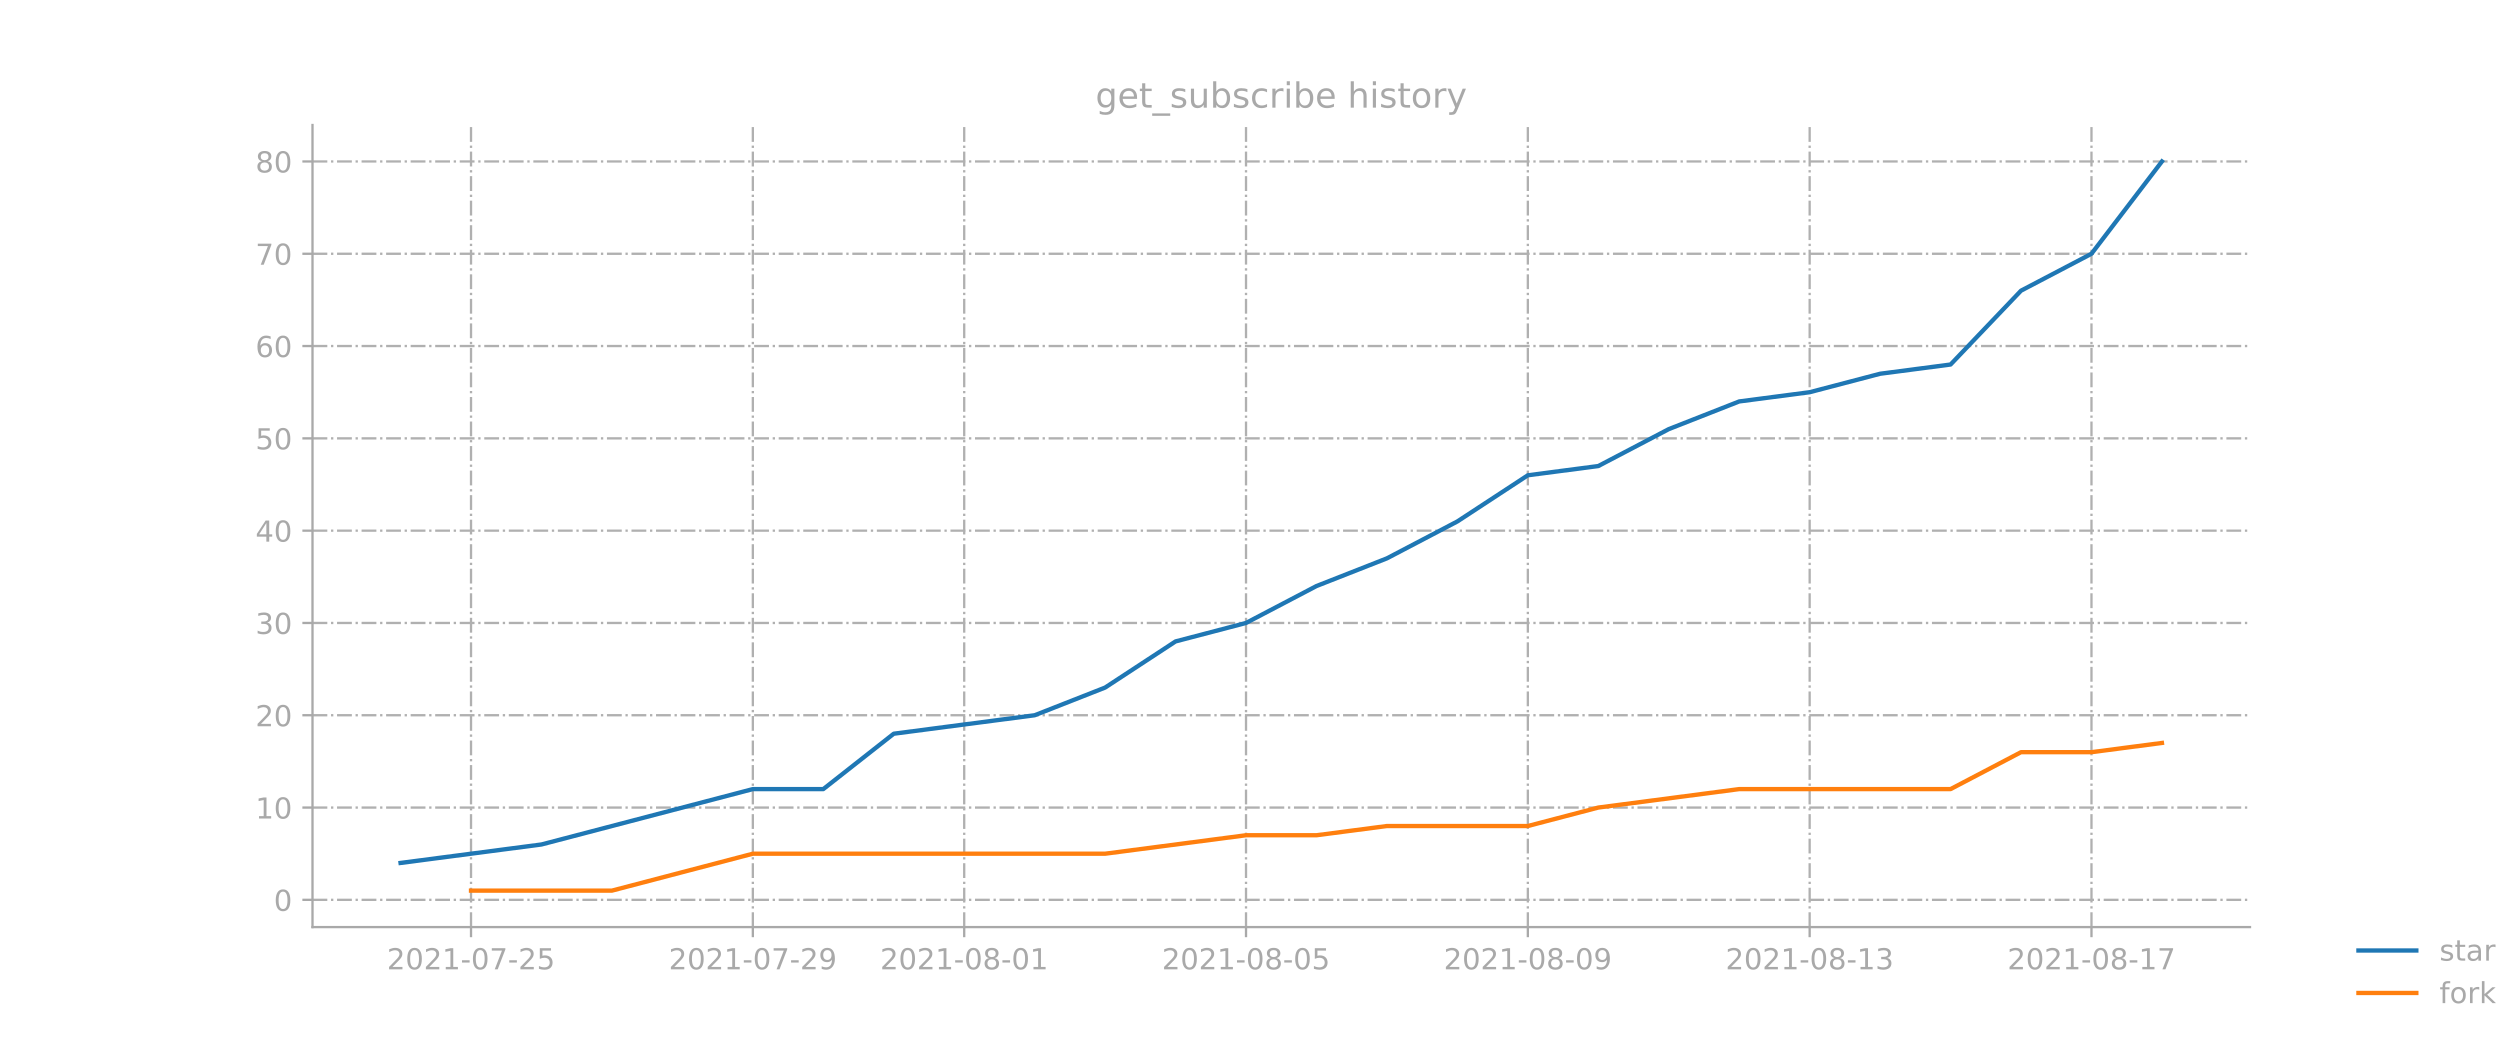
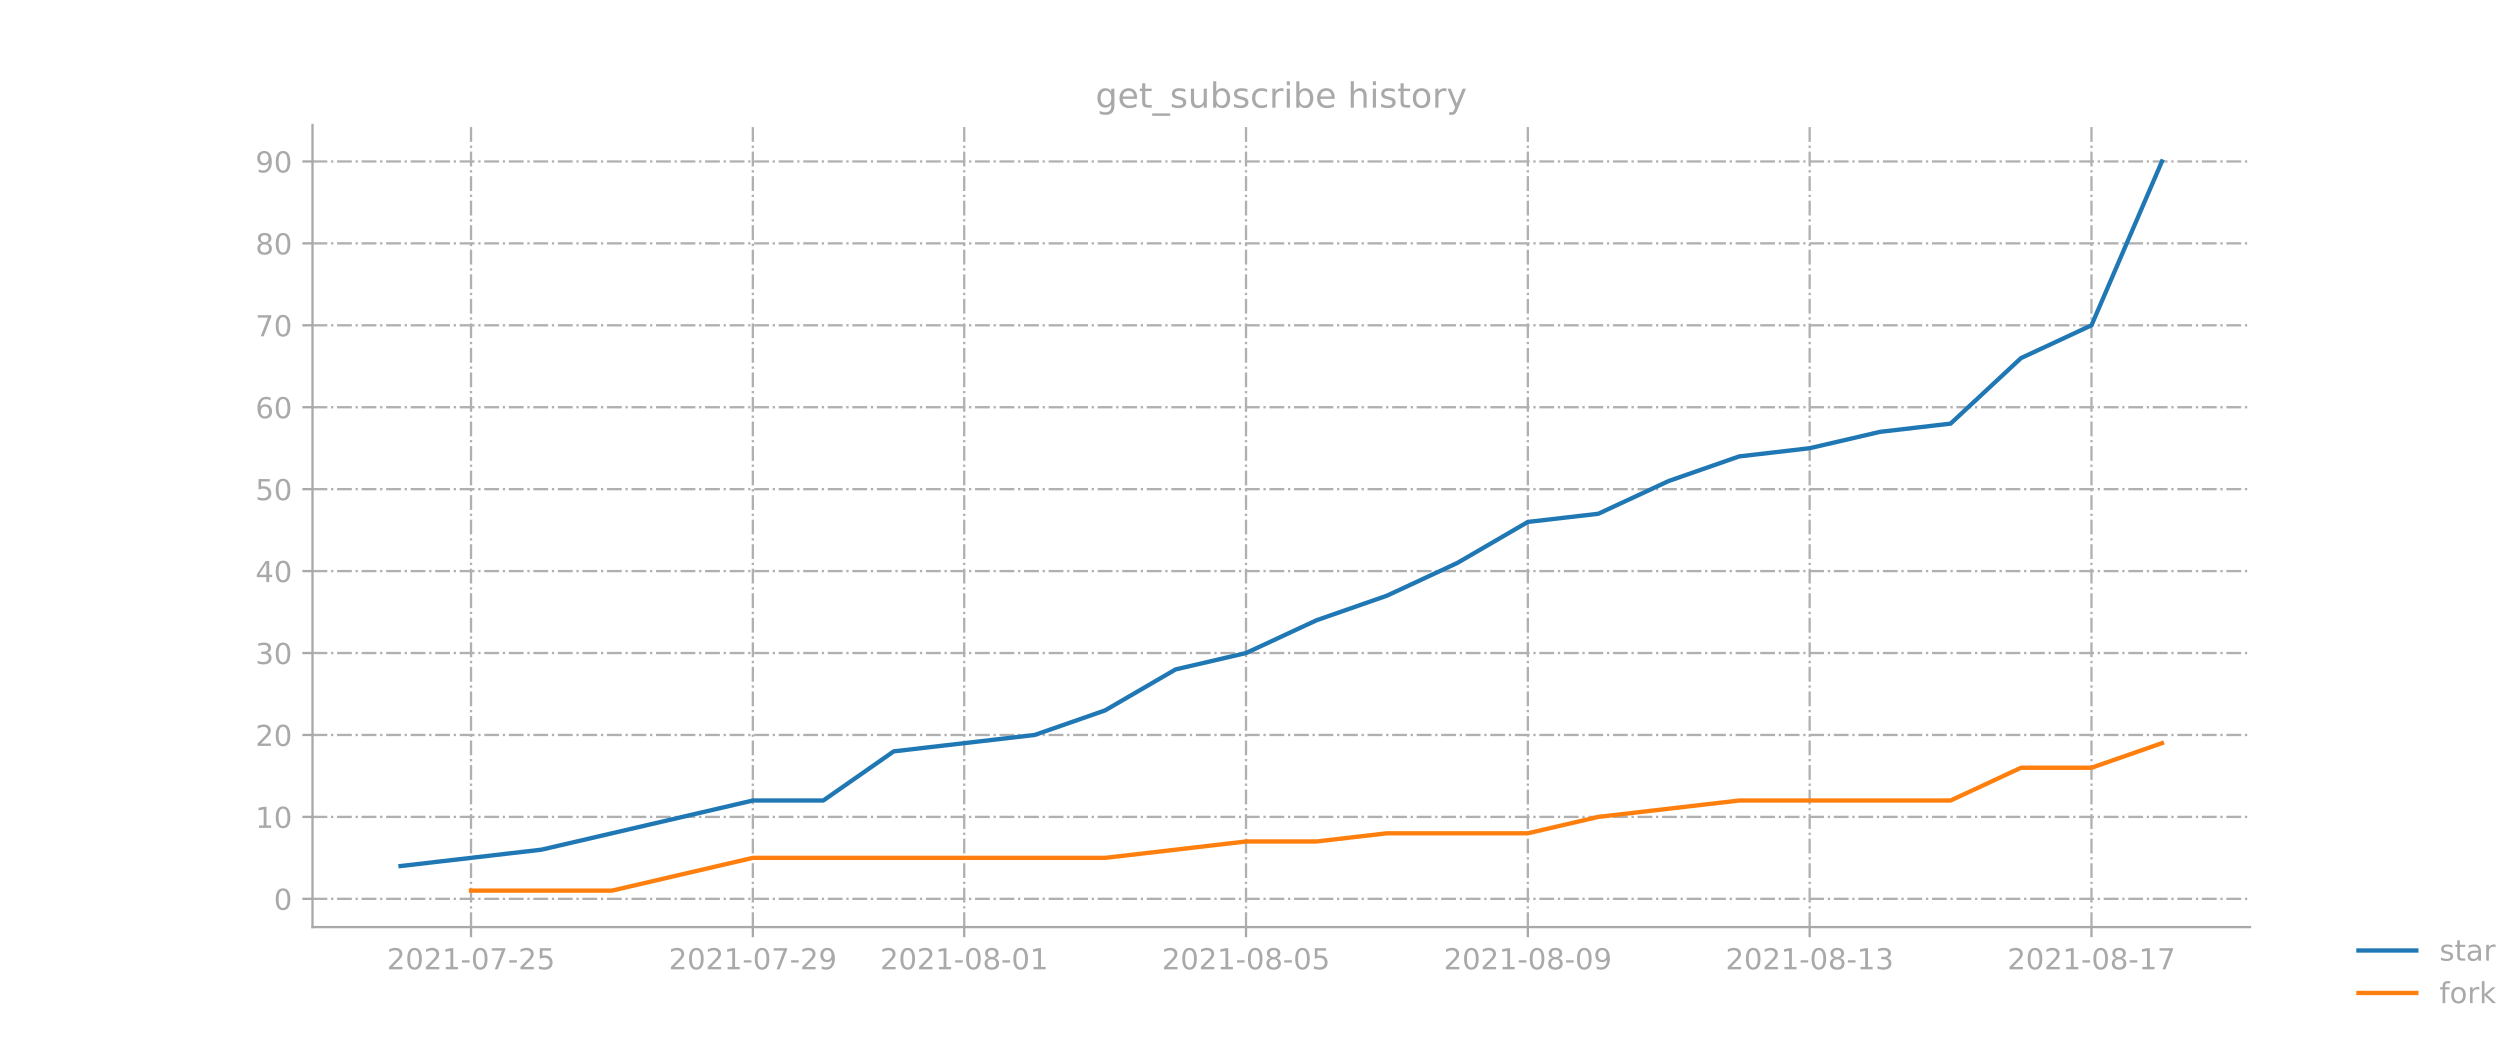
<svg xmlns="http://www.w3.org/2000/svg" xmlns:xlink="http://www.w3.org/1999/xlink" height="360pt" version="1.1" viewBox="0 0 864 360" width="864pt">
  <defs>
    <style type="text/css">*{stroke-linecap:butt;stroke-linejoin:round;}</style>
  </defs>
  <g id="figure_1">
    <g id="patch_1">
      <path d="M 0 360  L 864 360  L 864 0  L 0 0  z " style="fill:none;opacity:0;" />
    </g>
    <g id="axes_1">
      <g id="patch_2">
        <path d="M 108 320.4  L 777.6 320.4  L 777.6 43.2  L 108 43.2  z " style="fill:none;opacity:0;" />
      </g>
      <g id="matplotlib.axis_1">
        <g id="xtick_1">
          <g id="line2d_1">
-             <path clip-path="url(#p1c709c37b5)" d="M 162.785 320.4  L 162.785 43.2  " style="fill:none;stroke:#b0b0b0;stroke-dasharray:5.12,1.28,0.8,1.28;stroke-dashoffset:0;stroke-width:0.8;" />
+             <path clip-path="url(#p28d7fc9096)" d="M 162.785 320.4  L 162.785 43.2  " style="fill:none;stroke:#b0b0b0;stroke-dasharray:5.12,1.28,0.8,1.28;stroke-dashoffset:0;stroke-width:0.8;" />
          </g>
          <g id="line2d_2">
            <defs>
-               <path d="M 0 0  L 0 3.5  " id="mc804de8521" style="stroke:#a9a9a9;stroke-width:0.8;" />
+               <path d="M 0 0  L 0 3.5  " id="mc73b1f14db" style="stroke:#a9a9a9;stroke-width:0.8;" />
            </defs>
            <g>
-               <use style="fill:#a9a9a9;stroke:#a9a9a9;stroke-width:0.8;" x="162.785" xlink:href="#mc804de8521" y="320.4" />
+               <use style="fill:#a9a9a9;stroke:#a9a9a9;stroke-width:0.8;" x="162.785" xlink:href="#mc73b1f14db" y="320.4" />
            </g>
          </g>
          <g id="text_1">
            <g style="fill:#a9a9a9;" transform="translate(133.7276 334.9984)scale(0.1 -0.1)">
              <defs>
                <path d="M 1228 531  L 3431 531  L 3431 0  L 469 0  L 469 531  Q 828 903 1448 1529  Q 2069 2156 2228 2338  Q 2531 2678 2651 2914  Q 2772 3150 2772 3378  Q 2772 3750 2511 3984  Q 2250 4219 1831 4219  Q 1534 4219 1204 4116  Q 875 4013 500 3803  L 500 4441  Q 881 4594 1212 4672  Q 1544 4750 1819 4750  Q 2544 4750 2975 4387  Q 3406 4025 3406 3419  Q 3406 3131 3298 2873  Q 3191 2616 2906 2266  Q 2828 2175 2409 1742  Q 1991 1309 1228 531  z " id="DejaVuSans-32" transform="scale(0.015625)" />
                <path d="M 2034 4250  Q 1547 4250 1301 3770  Q 1056 3291 1056 2328  Q 1056 1369 1301 889  Q 1547 409 2034 409  Q 2525 409 2770 889  Q 3016 1369 3016 2328  Q 3016 3291 2770 3770  Q 2525 4250 2034 4250  z M 2034 4750  Q 2819 4750 3233 4129  Q 3647 3509 3647 2328  Q 3647 1150 3233 529  Q 2819 -91 2034 -91  Q 1250 -91 836 529  Q 422 1150 422 2328  Q 422 3509 836 4129  Q 1250 4750 2034 4750  z " id="DejaVuSans-30" transform="scale(0.015625)" />
                <path d="M 794 531  L 1825 531  L 1825 4091  L 703 3866  L 703 4441  L 1819 4666  L 2450 4666  L 2450 531  L 3481 531  L 3481 0  L 794 0  L 794 531  z " id="DejaVuSans-31" transform="scale(0.015625)" />
                <path d="M 313 2009  L 1997 2009  L 1997 1497  L 313 1497  L 313 2009  z " id="DejaVuSans-2d" transform="scale(0.015625)" />
                <path d="M 525 4666  L 3525 4666  L 3525 4397  L 1831 0  L 1172 0  L 2766 4134  L 525 4134  L 525 4666  z " id="DejaVuSans-37" transform="scale(0.015625)" />
                <path d="M 691 4666  L 3169 4666  L 3169 4134  L 1269 4134  L 1269 2991  Q 1406 3038 1543 3061  Q 1681 3084 1819 3084  Q 2600 3084 3056 2656  Q 3513 2228 3513 1497  Q 3513 744 3044 326  Q 2575 -91 1722 -91  Q 1428 -91 1123 -41  Q 819 9 494 109  L 494 744  Q 775 591 1075 516  Q 1375 441 1709 441  Q 2250 441 2565 725  Q 2881 1009 2881 1497  Q 2881 1984 2565 2268  Q 2250 2553 1709 2553  Q 1456 2553 1204 2497  Q 953 2441 691 2322  L 691 4666  z " id="DejaVuSans-35" transform="scale(0.015625)" />
              </defs>
              <use xlink:href="#DejaVuSans-32" />
              <use x="63.623" xlink:href="#DejaVuSans-30" />
              <use x="127.246" xlink:href="#DejaVuSans-32" />
              <use x="190.869" xlink:href="#DejaVuSans-31" />
              <use x="254.492" xlink:href="#DejaVuSans-2d" />
              <use x="290.576" xlink:href="#DejaVuSans-30" />
              <use x="354.199" xlink:href="#DejaVuSans-37" />
              <use x="417.822" xlink:href="#DejaVuSans-2d" />
              <use x="453.906" xlink:href="#DejaVuSans-32" />
              <use x="517.529" xlink:href="#DejaVuSans-35" />
            </g>
          </g>
        </g>
        <g id="xtick_2">
          <g id="line2d_3">
-             <path clip-path="url(#p1c709c37b5)" d="M 260.182 320.4  L 260.182 43.2  " style="fill:none;stroke:#b0b0b0;stroke-dasharray:5.12,1.28,0.8,1.28;stroke-dashoffset:0;stroke-width:0.8;" />
+             <path clip-path="url(#p28d7fc9096)" d="M 260.182 320.4  L 260.182 43.2  " style="fill:none;stroke:#b0b0b0;stroke-dasharray:5.12,1.28,0.8,1.28;stroke-dashoffset:0;stroke-width:0.8;" />
          </g>
          <g id="line2d_4">
            <g>
-               <use style="fill:#a9a9a9;stroke:#a9a9a9;stroke-width:0.8;" x="260.182" xlink:href="#mc804de8521" y="320.4" />
+               <use style="fill:#a9a9a9;stroke:#a9a9a9;stroke-width:0.8;" x="260.182" xlink:href="#mc73b1f14db" y="320.4" />
            </g>
          </g>
          <g id="text_2">
            <g style="fill:#a9a9a9;" transform="translate(231.124 334.9984)scale(0.1 -0.1)">
              <defs>
                <path d="M 703 97  L 703 672  Q 941 559 1184 500  Q 1428 441 1663 441  Q 2288 441 2617 861  Q 2947 1281 2994 2138  Q 2813 1869 2534 1725  Q 2256 1581 1919 1581  Q 1219 1581 811 2004  Q 403 2428 403 3163  Q 403 3881 828 4315  Q 1253 4750 1959 4750  Q 2769 4750 3195 4129  Q 3622 3509 3622 2328  Q 3622 1225 3098 567  Q 2575 -91 1691 -91  Q 1453 -91 1209 -44  Q 966 3 703 97  z M 1959 2075  Q 2384 2075 2632 2365  Q 2881 2656 2881 3163  Q 2881 3666 2632 3958  Q 2384 4250 1959 4250  Q 1534 4250 1286 3958  Q 1038 3666 1038 3163  Q 1038 2656 1286 2365  Q 1534 2075 1959 2075  z " id="DejaVuSans-39" transform="scale(0.015625)" />
              </defs>
              <use xlink:href="#DejaVuSans-32" />
              <use x="63.623" xlink:href="#DejaVuSans-30" />
              <use x="127.246" xlink:href="#DejaVuSans-32" />
              <use x="190.869" xlink:href="#DejaVuSans-31" />
              <use x="254.492" xlink:href="#DejaVuSans-2d" />
              <use x="290.576" xlink:href="#DejaVuSans-30" />
              <use x="354.199" xlink:href="#DejaVuSans-37" />
              <use x="417.822" xlink:href="#DejaVuSans-2d" />
              <use x="453.906" xlink:href="#DejaVuSans-32" />
              <use x="517.529" xlink:href="#DejaVuSans-39" />
            </g>
          </g>
        </g>
        <g id="xtick_3">
          <g id="line2d_5">
-             <path clip-path="url(#p1c709c37b5)" d="M 333.229 320.4  L 333.229 43.2  " style="fill:none;stroke:#b0b0b0;stroke-dasharray:5.12,1.28,0.8,1.28;stroke-dashoffset:0;stroke-width:0.8;" />
+             <path clip-path="url(#p28d7fc9096)" d="M 333.229 320.4  L 333.229 43.2  " style="fill:none;stroke:#b0b0b0;stroke-dasharray:5.12,1.28,0.8,1.28;stroke-dashoffset:0;stroke-width:0.8;" />
          </g>
          <g id="line2d_6">
            <g>
-               <use style="fill:#a9a9a9;stroke:#a9a9a9;stroke-width:0.8;" x="333.229" xlink:href="#mc804de8521" y="320.4" />
+               <use style="fill:#a9a9a9;stroke:#a9a9a9;stroke-width:0.8;" x="333.229" xlink:href="#mc73b1f14db" y="320.4" />
            </g>
          </g>
          <g id="text_3">
            <g style="fill:#a9a9a9;" transform="translate(304.1713 334.9984)scale(0.1 -0.1)">
              <defs>
                <path d="M 2034 2216  Q 1584 2216 1326 1975  Q 1069 1734 1069 1313  Q 1069 891 1326 650  Q 1584 409 2034 409  Q 2484 409 2743 651  Q 3003 894 3003 1313  Q 3003 1734 2745 1975  Q 2488 2216 2034 2216  z M 1403 2484  Q 997 2584 770 2862  Q 544 3141 544 3541  Q 544 4100 942 4425  Q 1341 4750 2034 4750  Q 2731 4750 3128 4425  Q 3525 4100 3525 3541  Q 3525 3141 3298 2862  Q 3072 2584 2669 2484  Q 3125 2378 3379 2068  Q 3634 1759 3634 1313  Q 3634 634 3220 271  Q 2806 -91 2034 -91  Q 1263 -91 848 271  Q 434 634 434 1313  Q 434 1759 690 2068  Q 947 2378 1403 2484  z M 1172 3481  Q 1172 3119 1398 2916  Q 1625 2713 2034 2713  Q 2441 2713 2670 2916  Q 2900 3119 2900 3481  Q 2900 3844 2670 4047  Q 2441 4250 2034 4250  Q 1625 4250 1398 4047  Q 1172 3844 1172 3481  z " id="DejaVuSans-38" transform="scale(0.015625)" />
              </defs>
              <use xlink:href="#DejaVuSans-32" />
              <use x="63.623" xlink:href="#DejaVuSans-30" />
              <use x="127.246" xlink:href="#DejaVuSans-32" />
              <use x="190.869" xlink:href="#DejaVuSans-31" />
              <use x="254.492" xlink:href="#DejaVuSans-2d" />
              <use x="290.576" xlink:href="#DejaVuSans-30" />
              <use x="354.199" xlink:href="#DejaVuSans-38" />
              <use x="417.822" xlink:href="#DejaVuSans-2d" />
              <use x="453.906" xlink:href="#DejaVuSans-30" />
              <use x="517.529" xlink:href="#DejaVuSans-31" />
            </g>
          </g>
        </g>
        <g id="xtick_4">
          <g id="line2d_7">
-             <path clip-path="url(#p1c709c37b5)" d="M 430.625 320.4  L 430.625 43.2  " style="fill:none;stroke:#b0b0b0;stroke-dasharray:5.12,1.28,0.8,1.28;stroke-dashoffset:0;stroke-width:0.8;" />
+             <path clip-path="url(#p28d7fc9096)" d="M 430.625 320.4  L 430.625 43.2  " style="fill:none;stroke:#b0b0b0;stroke-dasharray:5.12,1.28,0.8,1.28;stroke-dashoffset:0;stroke-width:0.8;" />
          </g>
          <g id="line2d_8">
            <g>
-               <use style="fill:#a9a9a9;stroke:#a9a9a9;stroke-width:0.8;" x="430.625" xlink:href="#mc804de8521" y="320.4" />
+               <use style="fill:#a9a9a9;stroke:#a9a9a9;stroke-width:0.8;" x="430.625" xlink:href="#mc73b1f14db" y="320.4" />
            </g>
          </g>
          <g id="text_4">
            <g style="fill:#a9a9a9;" transform="translate(401.5676 334.9984)scale(0.1 -0.1)">
              <use xlink:href="#DejaVuSans-32" />
              <use x="63.623" xlink:href="#DejaVuSans-30" />
              <use x="127.246" xlink:href="#DejaVuSans-32" />
              <use x="190.869" xlink:href="#DejaVuSans-31" />
              <use x="254.492" xlink:href="#DejaVuSans-2d" />
              <use x="290.576" xlink:href="#DejaVuSans-30" />
              <use x="354.199" xlink:href="#DejaVuSans-38" />
              <use x="417.822" xlink:href="#DejaVuSans-2d" />
              <use x="453.906" xlink:href="#DejaVuSans-30" />
              <use x="517.529" xlink:href="#DejaVuSans-35" />
            </g>
          </g>
        </g>
        <g id="xtick_5">
          <g id="line2d_9">
-             <path clip-path="url(#p1c709c37b5)" d="M 528.022 320.4  L 528.022 43.2  " style="fill:none;stroke:#b0b0b0;stroke-dasharray:5.12,1.28,0.8,1.28;stroke-dashoffset:0;stroke-width:0.8;" />
+             <path clip-path="url(#p28d7fc9096)" d="M 528.022 320.4  L 528.022 43.2  " style="fill:none;stroke:#b0b0b0;stroke-dasharray:5.12,1.28,0.8,1.28;stroke-dashoffset:0;stroke-width:0.8;" />
          </g>
          <g id="line2d_10">
            <g>
-               <use style="fill:#a9a9a9;stroke:#a9a9a9;stroke-width:0.8;" x="528.022" xlink:href="#mc804de8521" y="320.4" />
+               <use style="fill:#a9a9a9;stroke:#a9a9a9;stroke-width:0.8;" x="528.022" xlink:href="#mc73b1f14db" y="320.4" />
            </g>
          </g>
          <g id="text_5">
            <g style="fill:#a9a9a9;" transform="translate(498.964 334.9984)scale(0.1 -0.1)">
              <use xlink:href="#DejaVuSans-32" />
              <use x="63.623" xlink:href="#DejaVuSans-30" />
              <use x="127.246" xlink:href="#DejaVuSans-32" />
              <use x="190.869" xlink:href="#DejaVuSans-31" />
              <use x="254.492" xlink:href="#DejaVuSans-2d" />
              <use x="290.576" xlink:href="#DejaVuSans-30" />
              <use x="354.199" xlink:href="#DejaVuSans-38" />
              <use x="417.822" xlink:href="#DejaVuSans-2d" />
              <use x="453.906" xlink:href="#DejaVuSans-30" />
              <use x="517.529" xlink:href="#DejaVuSans-39" />
            </g>
          </g>
        </g>
        <g id="xtick_6">
          <g id="line2d_11">
-             <path clip-path="url(#p1c709c37b5)" d="M 625.418 320.4  L 625.418 43.2  " style="fill:none;stroke:#b0b0b0;stroke-dasharray:5.12,1.28,0.8,1.28;stroke-dashoffset:0;stroke-width:0.8;" />
+             <path clip-path="url(#p28d7fc9096)" d="M 625.418 320.4  L 625.418 43.2  " style="fill:none;stroke:#b0b0b0;stroke-dasharray:5.12,1.28,0.8,1.28;stroke-dashoffset:0;stroke-width:0.8;" />
          </g>
          <g id="line2d_12">
            <g>
-               <use style="fill:#a9a9a9;stroke:#a9a9a9;stroke-width:0.8;" x="625.418" xlink:href="#mc804de8521" y="320.4" />
+               <use style="fill:#a9a9a9;stroke:#a9a9a9;stroke-width:0.8;" x="625.418" xlink:href="#mc73b1f14db" y="320.4" />
            </g>
          </g>
          <g id="text_6">
            <g style="fill:#a9a9a9;" transform="translate(596.3604 334.9984)scale(0.1 -0.1)">
              <defs>
                <path d="M 2597 2516  Q 3050 2419 3304 2112  Q 3559 1806 3559 1356  Q 3559 666 3084 287  Q 2609 -91 1734 -91  Q 1441 -91 1130 -33  Q 819 25 488 141  L 488 750  Q 750 597 1062 519  Q 1375 441 1716 441  Q 2309 441 2620 675  Q 2931 909 2931 1356  Q 2931 1769 2642 2001  Q 2353 2234 1838 2234  L 1294 2234  L 1294 2753  L 1863 2753  Q 2328 2753 2575 2939  Q 2822 3125 2822 3475  Q 2822 3834 2567 4026  Q 2313 4219 1838 4219  Q 1578 4219 1281 4162  Q 984 4106 628 3988  L 628 4550  Q 988 4650 1302 4700  Q 1616 4750 1894 4750  Q 2613 4750 3031 4423  Q 3450 4097 3450 3541  Q 3450 3153 3228 2886  Q 3006 2619 2597 2516  z " id="DejaVuSans-33" transform="scale(0.015625)" />
              </defs>
              <use xlink:href="#DejaVuSans-32" />
              <use x="63.623" xlink:href="#DejaVuSans-30" />
              <use x="127.246" xlink:href="#DejaVuSans-32" />
              <use x="190.869" xlink:href="#DejaVuSans-31" />
              <use x="254.492" xlink:href="#DejaVuSans-2d" />
              <use x="290.576" xlink:href="#DejaVuSans-30" />
              <use x="354.199" xlink:href="#DejaVuSans-38" />
              <use x="417.822" xlink:href="#DejaVuSans-2d" />
              <use x="453.906" xlink:href="#DejaVuSans-31" />
              <use x="517.529" xlink:href="#DejaVuSans-33" />
            </g>
          </g>
        </g>
        <g id="xtick_7">
          <g id="line2d_13">
-             <path clip-path="url(#p1c709c37b5)" d="M 722.815 320.4  L 722.815 43.2  " style="fill:none;stroke:#b0b0b0;stroke-dasharray:5.12,1.28,0.8,1.28;stroke-dashoffset:0;stroke-width:0.8;" />
+             <path clip-path="url(#p28d7fc9096)" d="M 722.815 320.4  L 722.815 43.2  " style="fill:none;stroke:#b0b0b0;stroke-dasharray:5.12,1.28,0.8,1.28;stroke-dashoffset:0;stroke-width:0.8;" />
          </g>
          <g id="line2d_14">
            <g>
-               <use style="fill:#a9a9a9;stroke:#a9a9a9;stroke-width:0.8;" x="722.815" xlink:href="#mc804de8521" y="320.4" />
+               <use style="fill:#a9a9a9;stroke:#a9a9a9;stroke-width:0.8;" x="722.815" xlink:href="#mc73b1f14db" y="320.4" />
            </g>
          </g>
          <g id="text_7">
            <g style="fill:#a9a9a9;" transform="translate(693.7567 334.9984)scale(0.1 -0.1)">
              <use xlink:href="#DejaVuSans-32" />
              <use x="63.623" xlink:href="#DejaVuSans-30" />
              <use x="127.246" xlink:href="#DejaVuSans-32" />
              <use x="190.869" xlink:href="#DejaVuSans-31" />
              <use x="254.492" xlink:href="#DejaVuSans-2d" />
              <use x="290.576" xlink:href="#DejaVuSans-30" />
              <use x="354.199" xlink:href="#DejaVuSans-38" />
              <use x="417.822" xlink:href="#DejaVuSans-2d" />
              <use x="453.906" xlink:href="#DejaVuSans-31" />
              <use x="517.529" xlink:href="#DejaVuSans-37" />
            </g>
          </g>
        </g>
      </g>
      <g id="matplotlib.axis_2">
        <g id="ytick_1">
          <g id="line2d_15">
-             <path clip-path="url(#p1c709c37b5)" d="M 108 310.99  L 777.6 310.99  " style="fill:none;stroke:#b0b0b0;stroke-dasharray:5.12,1.28,0.8,1.28;stroke-dashoffset:0;stroke-width:0.8;" />
+             <path clip-path="url(#p28d7fc9096)" d="M 108 310.631  L 777.6 310.631  " style="fill:none;stroke:#b0b0b0;stroke-dasharray:5.12,1.28,0.8,1.28;stroke-dashoffset:0;stroke-width:0.8;" />
          </g>
          <g id="line2d_16">
            <defs>
-               <path d="M 0 0  L -3.5 0  " id="mac792c7214" style="stroke:#a9a9a9;stroke-width:0.8;" />
+               <path d="M 0 0  L -3.5 0  " id="m3b0d1ffb3a" style="stroke:#a9a9a9;stroke-width:0.8;" />
            </defs>
            <g>
-               <use style="fill:#a9a9a9;stroke:#a9a9a9;stroke-width:0.8;" x="108" xlink:href="#mac792c7214" y="310.99" />
+               <use style="fill:#a9a9a9;stroke:#a9a9a9;stroke-width:0.8;" x="108" xlink:href="#m3b0d1ffb3a" y="310.631" />
            </g>
          </g>
          <g id="text_8">
-             <g style="fill:#a9a9a9;" transform="translate(94.6375 314.7891)scale(0.1 -0.1)">
+             <g style="fill:#a9a9a9;" transform="translate(94.6375 314.4307)scale(0.1 -0.1)">
              <use xlink:href="#DejaVuSans-30" />
            </g>
          </g>
        </g>
        <g id="ytick_2">
          <g id="line2d_17">
-             <path clip-path="url(#p1c709c37b5)" d="M 108 279.091  L 777.6 279.091  " style="fill:none;stroke:#b0b0b0;stroke-dasharray:5.12,1.28,0.8,1.28;stroke-dashoffset:0;stroke-width:0.8;" />
+             <path clip-path="url(#p28d7fc9096)" d="M 108 282.317  L 777.6 282.317  " style="fill:none;stroke:#b0b0b0;stroke-dasharray:5.12,1.28,0.8,1.28;stroke-dashoffset:0;stroke-width:0.8;" />
          </g>
          <g id="line2d_18">
            <g>
-               <use style="fill:#a9a9a9;stroke:#a9a9a9;stroke-width:0.8;" x="108" xlink:href="#mac792c7214" y="279.091" />
+               <use style="fill:#a9a9a9;stroke:#a9a9a9;stroke-width:0.8;" x="108" xlink:href="#m3b0d1ffb3a" y="282.317" />
            </g>
          </g>
          <g id="text_9">
-             <g style="fill:#a9a9a9;" transform="translate(88.275 282.8904)scale(0.1 -0.1)">
+             <g style="fill:#a9a9a9;" transform="translate(88.275 286.1161)scale(0.1 -0.1)">
              <use xlink:href="#DejaVuSans-31" />
              <use x="63.623" xlink:href="#DejaVuSans-30" />
            </g>
          </g>
        </g>
        <g id="ytick_3">
          <g id="line2d_19">
-             <path clip-path="url(#p1c709c37b5)" d="M 108 247.192  L 777.6 247.192  " style="fill:none;stroke:#b0b0b0;stroke-dasharray:5.12,1.28,0.8,1.28;stroke-dashoffset:0;stroke-width:0.8;" />
+             <path clip-path="url(#p28d7fc9096)" d="M 108 254.002  L 777.6 254.002  " style="fill:none;stroke:#b0b0b0;stroke-dasharray:5.12,1.28,0.8,1.28;stroke-dashoffset:0;stroke-width:0.8;" />
          </g>
          <g id="line2d_20">
            <g>
-               <use style="fill:#a9a9a9;stroke:#a9a9a9;stroke-width:0.8;" x="108" xlink:href="#mac792c7214" y="247.192" />
+               <use style="fill:#a9a9a9;stroke:#a9a9a9;stroke-width:0.8;" x="108" xlink:href="#m3b0d1ffb3a" y="254.002" />
            </g>
          </g>
          <g id="text_10">
-             <g style="fill:#a9a9a9;" transform="translate(88.275 250.9916)scale(0.1 -0.1)">
+             <g style="fill:#a9a9a9;" transform="translate(88.275 257.8015)scale(0.1 -0.1)">
              <use xlink:href="#DejaVuSans-32" />
              <use x="63.623" xlink:href="#DejaVuSans-30" />
            </g>
          </g>
        </g>
        <g id="ytick_4">
          <g id="line2d_21">
-             <path clip-path="url(#p1c709c37b5)" d="M 108 215.294  L 777.6 215.294  " style="fill:none;stroke:#b0b0b0;stroke-dasharray:5.12,1.28,0.8,1.28;stroke-dashoffset:0;stroke-width:0.8;" />
+             <path clip-path="url(#p28d7fc9096)" d="M 108 225.688  L 777.6 225.688  " style="fill:none;stroke:#b0b0b0;stroke-dasharray:5.12,1.28,0.8,1.28;stroke-dashoffset:0;stroke-width:0.8;" />
          </g>
          <g id="line2d_22">
            <g>
-               <use style="fill:#a9a9a9;stroke:#a9a9a9;stroke-width:0.8;" x="108" xlink:href="#mac792c7214" y="215.294" />
+               <use style="fill:#a9a9a9;stroke:#a9a9a9;stroke-width:0.8;" x="108" xlink:href="#m3b0d1ffb3a" y="225.688" />
            </g>
          </g>
          <g id="text_11">
-             <g style="fill:#a9a9a9;" transform="translate(88.275 219.0929)scale(0.1 -0.1)">
+             <g style="fill:#a9a9a9;" transform="translate(88.275 229.4869)scale(0.1 -0.1)">
              <use xlink:href="#DejaVuSans-33" />
              <use x="63.623" xlink:href="#DejaVuSans-30" />
            </g>
          </g>
        </g>
        <g id="ytick_5">
          <g id="line2d_23">
-             <path clip-path="url(#p1c709c37b5)" d="M 108 183.395  L 777.6 183.395  " style="fill:none;stroke:#b0b0b0;stroke-dasharray:5.12,1.28,0.8,1.28;stroke-dashoffset:0;stroke-width:0.8;" />
+             <path clip-path="url(#p28d7fc9096)" d="M 108 197.373  L 777.6 197.373  " style="fill:none;stroke:#b0b0b0;stroke-dasharray:5.12,1.28,0.8,1.28;stroke-dashoffset:0;stroke-width:0.8;" />
          </g>
          <g id="line2d_24">
            <g>
-               <use style="fill:#a9a9a9;stroke:#a9a9a9;stroke-width:0.8;" x="108" xlink:href="#mac792c7214" y="183.395" />
+               <use style="fill:#a9a9a9;stroke:#a9a9a9;stroke-width:0.8;" x="108" xlink:href="#m3b0d1ffb3a" y="197.373" />
            </g>
          </g>
          <g id="text_12">
-             <g style="fill:#a9a9a9;" transform="translate(88.275 187.1942)scale(0.1 -0.1)">
+             <g style="fill:#a9a9a9;" transform="translate(88.275 201.1723)scale(0.1 -0.1)">
              <defs>
                <path d="M 2419 4116  L 825 1625  L 2419 1625  L 2419 4116  z M 2253 4666  L 3047 4666  L 3047 1625  L 3713 1625  L 3713 1100  L 3047 1100  L 3047 0  L 2419 0  L 2419 1100  L 313 1100  L 313 1709  L 2253 4666  z " id="DejaVuSans-34" transform="scale(0.015625)" />
              </defs>
              <use xlink:href="#DejaVuSans-34" />
              <use x="63.623" xlink:href="#DejaVuSans-30" />
            </g>
          </g>
        </g>
        <g id="ytick_6">
          <g id="line2d_25">
-             <path clip-path="url(#p1c709c37b5)" d="M 108 151.496  L 777.6 151.496  " style="fill:none;stroke:#b0b0b0;stroke-dasharray:5.12,1.28,0.8,1.28;stroke-dashoffset:0;stroke-width:0.8;" />
+             <path clip-path="url(#p28d7fc9096)" d="M 108 169.058  L 777.6 169.058  " style="fill:none;stroke:#b0b0b0;stroke-dasharray:5.12,1.28,0.8,1.28;stroke-dashoffset:0;stroke-width:0.8;" />
          </g>
          <g id="line2d_26">
            <g>
-               <use style="fill:#a9a9a9;stroke:#a9a9a9;stroke-width:0.8;" x="108" xlink:href="#mac792c7214" y="151.496" />
+               <use style="fill:#a9a9a9;stroke:#a9a9a9;stroke-width:0.8;" x="108" xlink:href="#m3b0d1ffb3a" y="169.058" />
            </g>
          </g>
          <g id="text_13">
-             <g style="fill:#a9a9a9;" transform="translate(88.275 155.2954)scale(0.1 -0.1)">
+             <g style="fill:#a9a9a9;" transform="translate(88.275 172.8576)scale(0.1 -0.1)">
              <use xlink:href="#DejaVuSans-35" />
              <use x="63.623" xlink:href="#DejaVuSans-30" />
            </g>
          </g>
        </g>
        <g id="ytick_7">
          <g id="line2d_27">
-             <path clip-path="url(#p1c709c37b5)" d="M 108 119.597  L 777.6 119.597  " style="fill:none;stroke:#b0b0b0;stroke-dasharray:5.12,1.28,0.8,1.28;stroke-dashoffset:0;stroke-width:0.8;" />
+             <path clip-path="url(#p28d7fc9096)" d="M 108 140.744  L 777.6 140.744  " style="fill:none;stroke:#b0b0b0;stroke-dasharray:5.12,1.28,0.8,1.28;stroke-dashoffset:0;stroke-width:0.8;" />
          </g>
          <g id="line2d_28">
            <g>
-               <use style="fill:#a9a9a9;stroke:#a9a9a9;stroke-width:0.8;" x="108" xlink:href="#mac792c7214" y="119.597" />
+               <use style="fill:#a9a9a9;stroke:#a9a9a9;stroke-width:0.8;" x="108" xlink:href="#m3b0d1ffb3a" y="140.744" />
            </g>
          </g>
          <g id="text_14">
-             <g style="fill:#a9a9a9;" transform="translate(88.275 123.3967)scale(0.1 -0.1)">
+             <g style="fill:#a9a9a9;" transform="translate(88.275 144.543)scale(0.1 -0.1)">
              <defs>
                <path d="M 2113 2584  Q 1688 2584 1439 2293  Q 1191 2003 1191 1497  Q 1191 994 1439 701  Q 1688 409 2113 409  Q 2538 409 2786 701  Q 3034 994 3034 1497  Q 3034 2003 2786 2293  Q 2538 2584 2113 2584  z M 3366 4563  L 3366 3988  Q 3128 4100 2886 4159  Q 2644 4219 2406 4219  Q 1781 4219 1451 3797  Q 1122 3375 1075 2522  Q 1259 2794 1537 2939  Q 1816 3084 2150 3084  Q 2853 3084 3261 2657  Q 3669 2231 3669 1497  Q 3669 778 3244 343  Q 2819 -91 2113 -91  Q 1303 -91 875 529  Q 447 1150 447 2328  Q 447 3434 972 4092  Q 1497 4750 2381 4750  Q 2619 4750 2861 4703  Q 3103 4656 3366 4563  z " id="DejaVuSans-36" transform="scale(0.015625)" />
              </defs>
              <use xlink:href="#DejaVuSans-36" />
              <use x="63.623" xlink:href="#DejaVuSans-30" />
            </g>
          </g>
        </g>
        <g id="ytick_8">
          <g id="line2d_29">
-             <path clip-path="url(#p1c709c37b5)" d="M 108 87.699  L 777.6 87.699  " style="fill:none;stroke:#b0b0b0;stroke-dasharray:5.12,1.28,0.8,1.28;stroke-dashoffset:0;stroke-width:0.8;" />
+             <path clip-path="url(#p28d7fc9096)" d="M 108 112.429  L 777.6 112.429  " style="fill:none;stroke:#b0b0b0;stroke-dasharray:5.12,1.28,0.8,1.28;stroke-dashoffset:0;stroke-width:0.8;" />
          </g>
          <g id="line2d_30">
            <g>
-               <use style="fill:#a9a9a9;stroke:#a9a9a9;stroke-width:0.8;" x="108" xlink:href="#mac792c7214" y="87.699" />
+               <use style="fill:#a9a9a9;stroke:#a9a9a9;stroke-width:0.8;" x="108" xlink:href="#m3b0d1ffb3a" y="112.429" />
            </g>
          </g>
          <g id="text_15">
-             <g style="fill:#a9a9a9;" transform="translate(88.275 91.49795)scale(0.1 -0.1)">
+             <g style="fill:#a9a9a9;" transform="translate(88.275 116.2284)scale(0.1 -0.1)">
              <use xlink:href="#DejaVuSans-37" />
              <use x="63.623" xlink:href="#DejaVuSans-30" />
            </g>
          </g>
        </g>
        <g id="ytick_9">
          <g id="line2d_31">
-             <path clip-path="url(#p1c709c37b5)" d="M 108 55.8  L 777.6 55.8  " style="fill:none;stroke:#b0b0b0;stroke-dasharray:5.12,1.28,0.8,1.28;stroke-dashoffset:0;stroke-width:0.8;" />
+             <path clip-path="url(#p28d7fc9096)" d="M 108 84.115  L 777.6 84.115  " style="fill:none;stroke:#b0b0b0;stroke-dasharray:5.12,1.28,0.8,1.28;stroke-dashoffset:0;stroke-width:0.8;" />
          </g>
          <g id="line2d_32">
            <g>
-               <use style="fill:#a9a9a9;stroke:#a9a9a9;stroke-width:0.8;" x="108" xlink:href="#mac792c7214" y="55.8" />
+               <use style="fill:#a9a9a9;stroke:#a9a9a9;stroke-width:0.8;" x="108" xlink:href="#m3b0d1ffb3a" y="84.115" />
            </g>
          </g>
          <g id="text_16">
+             <g style="fill:#a9a9a9;" transform="translate(88.275 87.91383)scale(0.1 -0.1)">
+               <use xlink:href="#DejaVuSans-38" />
+               <use x="63.623" xlink:href="#DejaVuSans-30" />
+             </g>
+           </g>
+         </g>
+         <g id="ytick_10">
+           <g id="line2d_33">
+             <path clip-path="url(#p28d7fc9096)" d="M 108 55.8  L 777.6 55.8  " style="fill:none;stroke:#b0b0b0;stroke-dasharray:5.12,1.28,0.8,1.28;stroke-dashoffset:0;stroke-width:0.8;" />
+           </g>
+           <g id="line2d_34">
+             <g>
+               <use style="fill:#a9a9a9;stroke:#a9a9a9;stroke-width:0.8;" x="108" xlink:href="#m3b0d1ffb3a" y="55.8" />
+             </g>
+           </g>
+           <g id="text_17">
            <g style="fill:#a9a9a9;" transform="translate(88.275 59.59922)scale(0.1 -0.1)">
-               <use xlink:href="#DejaVuSans-38" />
-               <use x="63.623" xlink:href="#DejaVuSans-30" />
-             </g>
-           </g>
-         </g>
-       </g>
-       <g id="line2d_33">
-         <path clip-path="url(#p1c709c37b5)" d="M 138.436 298.23  L 162.785 295.041  L 187.135 291.851  L 211.484 285.471  L 235.833 279.091  L 260.182 272.711  L 284.531 272.711  L 308.88 253.572  L 333.229 250.382  L 357.578 247.192  L 381.927 237.623  L 406.276 221.673  L 430.625 215.294  L 454.975 202.534  L 479.324 192.965  L 503.673 180.205  L 528.022 164.256  L 552.371 161.066  L 576.72 148.306  L 601.069 138.737  L 625.418 135.547  L 649.767 129.167  L 674.116 125.977  L 698.465 100.458  L 722.815 87.699  L 747.164 55.8  " style="fill:none;stroke:#1f77b4;stroke-linecap:square;stroke-width:1.5;" />
-       </g>
-       <g id="line2d_34">
-         <path clip-path="url(#p1c709c37b5)" d="M 162.785 307.8  L 187.135 307.8  L 211.484 307.8  L 235.833 301.42  L 260.182 295.041  L 284.531 295.041  L 308.88 295.041  L 333.229 295.041  L 357.578 295.041  L 381.927 295.041  L 406.276 291.851  L 430.625 288.661  L 454.975 288.661  L 479.324 285.471  L 503.673 285.471  L 528.022 285.471  L 552.371 279.091  L 576.72 275.901  L 601.069 272.711  L 625.418 272.711  L 649.767 272.711  L 674.116 272.711  L 698.465 259.952  L 722.815 259.952  L 747.164 256.762  " style="fill:none;stroke:#ff7f0e;stroke-linecap:square;stroke-width:1.5;" />
+               <use xlink:href="#DejaVuSans-39" />
+               <use x="63.623" xlink:href="#DejaVuSans-30" />
+             </g>
+           </g>
+         </g>
+       </g>
+       <g id="line2d_35">
+         <path clip-path="url(#p28d7fc9096)" d="M 138.436 299.306  L 162.785 296.474  L 187.135 293.643  L 211.484 287.98  L 235.833 282.317  L 260.182 276.654  L 284.531 276.654  L 308.88 259.665  L 333.229 256.834  L 357.578 254.002  L 381.927 245.508  L 406.276 231.351  L 430.625 225.688  L 454.975 214.362  L 479.324 205.867  L 503.673 194.542  L 528.022 180.384  L 552.371 177.553  L 576.72 166.227  L 601.069 157.733  L 625.418 154.901  L 649.767 149.238  L 674.116 146.407  L 698.465 123.755  L 722.815 112.429  L 747.164 55.8  " style="fill:none;stroke:#1f77b4;stroke-linecap:square;stroke-width:1.5;" />
+       </g>
+       <g id="line2d_36">
+         <path clip-path="url(#p28d7fc9096)" d="M 162.785 307.8  L 187.135 307.8  L 211.484 307.8  L 235.833 302.137  L 260.182 296.474  L 284.531 296.474  L 308.88 296.474  L 333.229 296.474  L 357.578 296.474  L 381.927 296.474  L 406.276 293.643  L 430.625 290.811  L 454.975 290.811  L 479.324 287.98  L 503.673 287.98  L 528.022 287.98  L 552.371 282.317  L 576.72 279.485  L 601.069 276.654  L 625.418 276.654  L 649.767 276.654  L 674.116 276.654  L 698.465 265.328  L 722.815 265.328  L 747.164 256.834  " style="fill:none;stroke:#ff7f0e;stroke-linecap:square;stroke-width:1.5;" />
      </g>
      <g id="patch_3">
        <path d="M 108 320.4  L 108 43.2  " style="fill:none;stroke:#a9a9a9;stroke-linecap:square;stroke-linejoin:miter;stroke-width:0.8;" />
      </g>
      <g id="patch_4">
        <path d="M 777.6 320.4  L 777.6 43.2  " style="fill:none;" />
      </g>
      <g id="patch_5">
        <path d="M 108 320.4  L 777.6 320.4  " style="fill:none;stroke:#a9a9a9;stroke-linecap:square;stroke-linejoin:miter;stroke-width:0.8;" />
      </g>
      <g id="patch_6">
        <path d="M 108 43.2  L 777.6 43.2  " style="fill:none;" />
      </g>
-       <g id="text_17">
+       <g id="text_18">
        <g style="fill:#a9a9a9;" transform="translate(378.6075 37.2)scale(0.12 -0.12)">
          <defs>
            <path d="M 2906 1791  Q 2906 2416 2648 2759  Q 2391 3103 1925 3103  Q 1463 3103 1205 2759  Q 947 2416 947 1791  Q 947 1169 1205 825  Q 1463 481 1925 481  Q 2391 481 2648 825  Q 2906 1169 2906 1791  z M 3481 434  Q 3481 -459 3084 -895  Q 2688 -1331 1869 -1331  Q 1566 -1331 1297 -1286  Q 1028 -1241 775 -1147  L 775 -588  Q 1028 -725 1275 -790  Q 1522 -856 1778 -856  Q 2344 -856 2625 -561  Q 2906 -266 2906 331  L 2906 616  Q 2728 306 2450 153  Q 2172 0 1784 0  Q 1141 0 747 490  Q 353 981 353 1791  Q 353 2603 747 3093  Q 1141 3584 1784 3584  Q 2172 3584 2450 3431  Q 2728 3278 2906 2969  L 2906 3500  L 3481 3500  L 3481 434  z " id="DejaVuSans-67" transform="scale(0.015625)" />
            <path d="M 3597 1894  L 3597 1613  L 953 1613  Q 991 1019 1311 708  Q 1631 397 2203 397  Q 2534 397 2845 478  Q 3156 559 3463 722  L 3463 178  Q 3153 47 2828 -22  Q 2503 -91 2169 -91  Q 1331 -91 842 396  Q 353 884 353 1716  Q 353 2575 817 3079  Q 1281 3584 2069 3584  Q 2775 3584 3186 3129  Q 3597 2675 3597 1894  z M 3022 2063  Q 3016 2534 2758 2815  Q 2500 3097 2075 3097  Q 1594 3097 1305 2825  Q 1016 2553 972 2059  L 3022 2063  z " id="DejaVuSans-65" transform="scale(0.015625)" />
            <path d="M 1172 4494  L 1172 3500  L 2356 3500  L 2356 3053  L 1172 3053  L 1172 1153  Q 1172 725 1289 603  Q 1406 481 1766 481  L 2356 481  L 2356 0  L 1766 0  Q 1100 0 847 248  Q 594 497 594 1153  L 594 3053  L 172 3053  L 172 3500  L 594 3500  L 594 4494  L 1172 4494  z " id="DejaVuSans-74" transform="scale(0.015625)" />
            <path d="M 3263 -1063  L 3263 -1509  L -63 -1509  L -63 -1063  L 3263 -1063  z " id="DejaVuSans-5f" transform="scale(0.015625)" />
            <path d="M 2834 3397  L 2834 2853  Q 2591 2978 2328 3040  Q 2066 3103 1784 3103  Q 1356 3103 1142 2972  Q 928 2841 928 2578  Q 928 2378 1081 2264  Q 1234 2150 1697 2047  L 1894 2003  Q 2506 1872 2764 1633  Q 3022 1394 3022 966  Q 3022 478 2636 193  Q 2250 -91 1575 -91  Q 1294 -91 989 -36  Q 684 19 347 128  L 347 722  Q 666 556 975 473  Q 1284 391 1588 391  Q 1994 391 2212 530  Q 2431 669 2431 922  Q 2431 1156 2273 1281  Q 2116 1406 1581 1522  L 1381 1569  Q 847 1681 609 1914  Q 372 2147 372 2553  Q 372 3047 722 3315  Q 1072 3584 1716 3584  Q 2034 3584 2315 3537  Q 2597 3491 2834 3397  z " id="DejaVuSans-73" transform="scale(0.015625)" />
            <path d="M 544 1381  L 544 3500  L 1119 3500  L 1119 1403  Q 1119 906 1312 657  Q 1506 409 1894 409  Q 2359 409 2629 706  Q 2900 1003 2900 1516  L 2900 3500  L 3475 3500  L 3475 0  L 2900 0  L 2900 538  Q 2691 219 2414 64  Q 2138 -91 1772 -91  Q 1169 -91 856 284  Q 544 659 544 1381  z M 1991 3584  L 1991 3584  z " id="DejaVuSans-75" transform="scale(0.015625)" />
            <path d="M 3116 1747  Q 3116 2381 2855 2742  Q 2594 3103 2138 3103  Q 1681 3103 1420 2742  Q 1159 2381 1159 1747  Q 1159 1113 1420 752  Q 1681 391 2138 391  Q 2594 391 2855 752  Q 3116 1113 3116 1747  z M 1159 2969  Q 1341 3281 1617 3432  Q 1894 3584 2278 3584  Q 2916 3584 3314 3078  Q 3713 2572 3713 1747  Q 3713 922 3314 415  Q 2916 -91 2278 -91  Q 1894 -91 1617 61  Q 1341 213 1159 525  L 1159 0  L 581 0  L 581 4863  L 1159 4863  L 1159 2969  z " id="DejaVuSans-62" transform="scale(0.015625)" />
            <path d="M 3122 3366  L 3122 2828  Q 2878 2963 2633 3030  Q 2388 3097 2138 3097  Q 1578 3097 1268 2742  Q 959 2388 959 1747  Q 959 1106 1268 751  Q 1578 397 2138 397  Q 2388 397 2633 464  Q 2878 531 3122 666  L 3122 134  Q 2881 22 2623 -34  Q 2366 -91 2075 -91  Q 1284 -91 818 406  Q 353 903 353 1747  Q 353 2603 823 3093  Q 1294 3584 2113 3584  Q 2378 3584 2631 3529  Q 2884 3475 3122 3366  z " id="DejaVuSans-63" transform="scale(0.015625)" />
            <path d="M 2631 2963  Q 2534 3019 2420 3045  Q 2306 3072 2169 3072  Q 1681 3072 1420 2755  Q 1159 2438 1159 1844  L 1159 0  L 581 0  L 581 3500  L 1159 3500  L 1159 2956  Q 1341 3275 1631 3429  Q 1922 3584 2338 3584  Q 2397 3584 2469 3576  Q 2541 3569 2628 3553  L 2631 2963  z " id="DejaVuSans-72" transform="scale(0.015625)" />
            <path d="M 603 3500  L 1178 3500  L 1178 0  L 603 0  L 603 3500  z M 603 4863  L 1178 4863  L 1178 4134  L 603 4134  L 603 4863  z " id="DejaVuSans-69" transform="scale(0.015625)" />
            <path id="DejaVuSans-20" transform="scale(0.015625)" />
            <path d="M 3513 2113  L 3513 0  L 2938 0  L 2938 2094  Q 2938 2591 2744 2837  Q 2550 3084 2163 3084  Q 1697 3084 1428 2787  Q 1159 2491 1159 1978  L 1159 0  L 581 0  L 581 4863  L 1159 4863  L 1159 2956  Q 1366 3272 1645 3428  Q 1925 3584 2291 3584  Q 2894 3584 3203 3211  Q 3513 2838 3513 2113  z " id="DejaVuSans-68" transform="scale(0.015625)" />
            <path d="M 1959 3097  Q 1497 3097 1228 2736  Q 959 2375 959 1747  Q 959 1119 1226 758  Q 1494 397 1959 397  Q 2419 397 2687 759  Q 2956 1122 2956 1747  Q 2956 2369 2687 2733  Q 2419 3097 1959 3097  z M 1959 3584  Q 2709 3584 3137 3096  Q 3566 2609 3566 1747  Q 3566 888 3137 398  Q 2709 -91 1959 -91  Q 1206 -91 779 398  Q 353 888 353 1747  Q 353 2609 779 3096  Q 1206 3584 1959 3584  z " id="DejaVuSans-6f" transform="scale(0.015625)" />
            <path d="M 2059 -325  Q 1816 -950 1584 -1140  Q 1353 -1331 966 -1331  L 506 -1331  L 506 -850  L 844 -850  Q 1081 -850 1212 -737  Q 1344 -625 1503 -206  L 1606 56  L 191 3500  L 800 3500  L 1894 763  L 2988 3500  L 3597 3500  L 2059 -325  z " id="DejaVuSans-79" transform="scale(0.015625)" />
          </defs>
          <use xlink:href="#DejaVuSans-67" />
          <use x="63.477" xlink:href="#DejaVuSans-65" />
          <use x="125" xlink:href="#DejaVuSans-74" />
          <use x="164.209" xlink:href="#DejaVuSans-5f" />
          <use x="214.209" xlink:href="#DejaVuSans-73" />
          <use x="266.309" xlink:href="#DejaVuSans-75" />
          <use x="329.688" xlink:href="#DejaVuSans-62" />
          <use x="393.164" xlink:href="#DejaVuSans-73" />
          <use x="445.264" xlink:href="#DejaVuSans-63" />
          <use x="500.244" xlink:href="#DejaVuSans-72" />
          <use x="541.357" xlink:href="#DejaVuSans-69" />
          <use x="569.141" xlink:href="#DejaVuSans-62" />
          <use x="632.617" xlink:href="#DejaVuSans-65" />
          <use x="694.141" xlink:href="#DejaVuSans-20" />
          <use x="725.928" xlink:href="#DejaVuSans-68" />
          <use x="789.307" xlink:href="#DejaVuSans-69" />
          <use x="817.09" xlink:href="#DejaVuSans-73" />
          <use x="869.189" xlink:href="#DejaVuSans-74" />
          <use x="908.398" xlink:href="#DejaVuSans-6f" />
          <use x="969.58" xlink:href="#DejaVuSans-72" />
          <use x="1010.693" xlink:href="#DejaVuSans-79" />
        </g>
      </g>
      <g id="legend_1">
-         <g id="line2d_35">
+         <g id="line2d_37">
          <path d="M 815.08 328.498  L 835.08 328.498  " style="fill:none;stroke:#1f77b4;stroke-linecap:square;stroke-width:1.5;" />
        </g>
-         <g id="line2d_36" />
-         <g id="text_18">
+         <g id="line2d_38" />
+         <g id="text_19">
          <g style="fill:#a9a9a9;" transform="translate(843.08 331.9984)scale(0.1 -0.1)">
            <defs>
              <path d="M 2194 1759  Q 1497 1759 1228 1600  Q 959 1441 959 1056  Q 959 750 1161 570  Q 1363 391 1709 391  Q 2188 391 2477 730  Q 2766 1069 2766 1631  L 2766 1759  L 2194 1759  z M 3341 1997  L 3341 0  L 2766 0  L 2766 531  Q 2569 213 2275 61  Q 1981 -91 1556 -91  Q 1019 -91 701 211  Q 384 513 384 1019  Q 384 1609 779 1909  Q 1175 2209 1959 2209  L 2766 2209  L 2766 2266  Q 2766 2663 2505 2880  Q 2244 3097 1772 3097  Q 1472 3097 1187 3025  Q 903 2953 641 2809  L 641 3341  Q 956 3463 1253 3523  Q 1550 3584 1831 3584  Q 2591 3584 2966 3190  Q 3341 2797 3341 1997  z " id="DejaVuSans-61" transform="scale(0.015625)" />
            </defs>
            <use xlink:href="#DejaVuSans-73" />
            <use x="52.1" xlink:href="#DejaVuSans-74" />
            <use x="91.309" xlink:href="#DejaVuSans-61" />
            <use x="152.588" xlink:href="#DejaVuSans-72" />
          </g>
        </g>
-         <g id="line2d_37">
+         <g id="line2d_39">
          <path d="M 815.08 343.177  L 835.08 343.177  " style="fill:none;stroke:#ff7f0e;stroke-linecap:square;stroke-width:1.5;" />
        </g>
-         <g id="line2d_38" />
-         <g id="text_19">
+         <g id="line2d_40" />
+         <g id="text_20">
          <g style="fill:#a9a9a9;" transform="translate(843.08 346.6766)scale(0.1 -0.1)">
            <defs>
              <path d="M 2375 4863  L 2375 4384  L 1825 4384  Q 1516 4384 1395 4259  Q 1275 4134 1275 3809  L 1275 3500  L 2222 3500  L 2222 3053  L 1275 3053  L 1275 0  L 697 0  L 697 3053  L 147 3053  L 147 3500  L 697 3500  L 697 3744  Q 697 4328 969 4595  Q 1241 4863 1831 4863  L 2375 4863  z " id="DejaVuSans-66" transform="scale(0.015625)" />
              <path d="M 581 4863  L 1159 4863  L 1159 1991  L 2875 3500  L 3609 3500  L 1753 1863  L 3688 0  L 2938 0  L 1159 1709  L 1159 0  L 581 0  L 581 4863  z " id="DejaVuSans-6b" transform="scale(0.015625)" />
            </defs>
            <use xlink:href="#DejaVuSans-66" />
            <use x="35.205" xlink:href="#DejaVuSans-6f" />
            <use x="96.387" xlink:href="#DejaVuSans-72" />
            <use x="137.5" xlink:href="#DejaVuSans-6b" />
          </g>
        </g>
      </g>
    </g>
  </g>
  <defs>
-     <clipPath id="p1c709c37b5">
+     <clipPath id="p28d7fc9096">
      <rect height="277.2" width="669.6" x="108" y="43.2" />
    </clipPath>
  </defs>
</svg>
